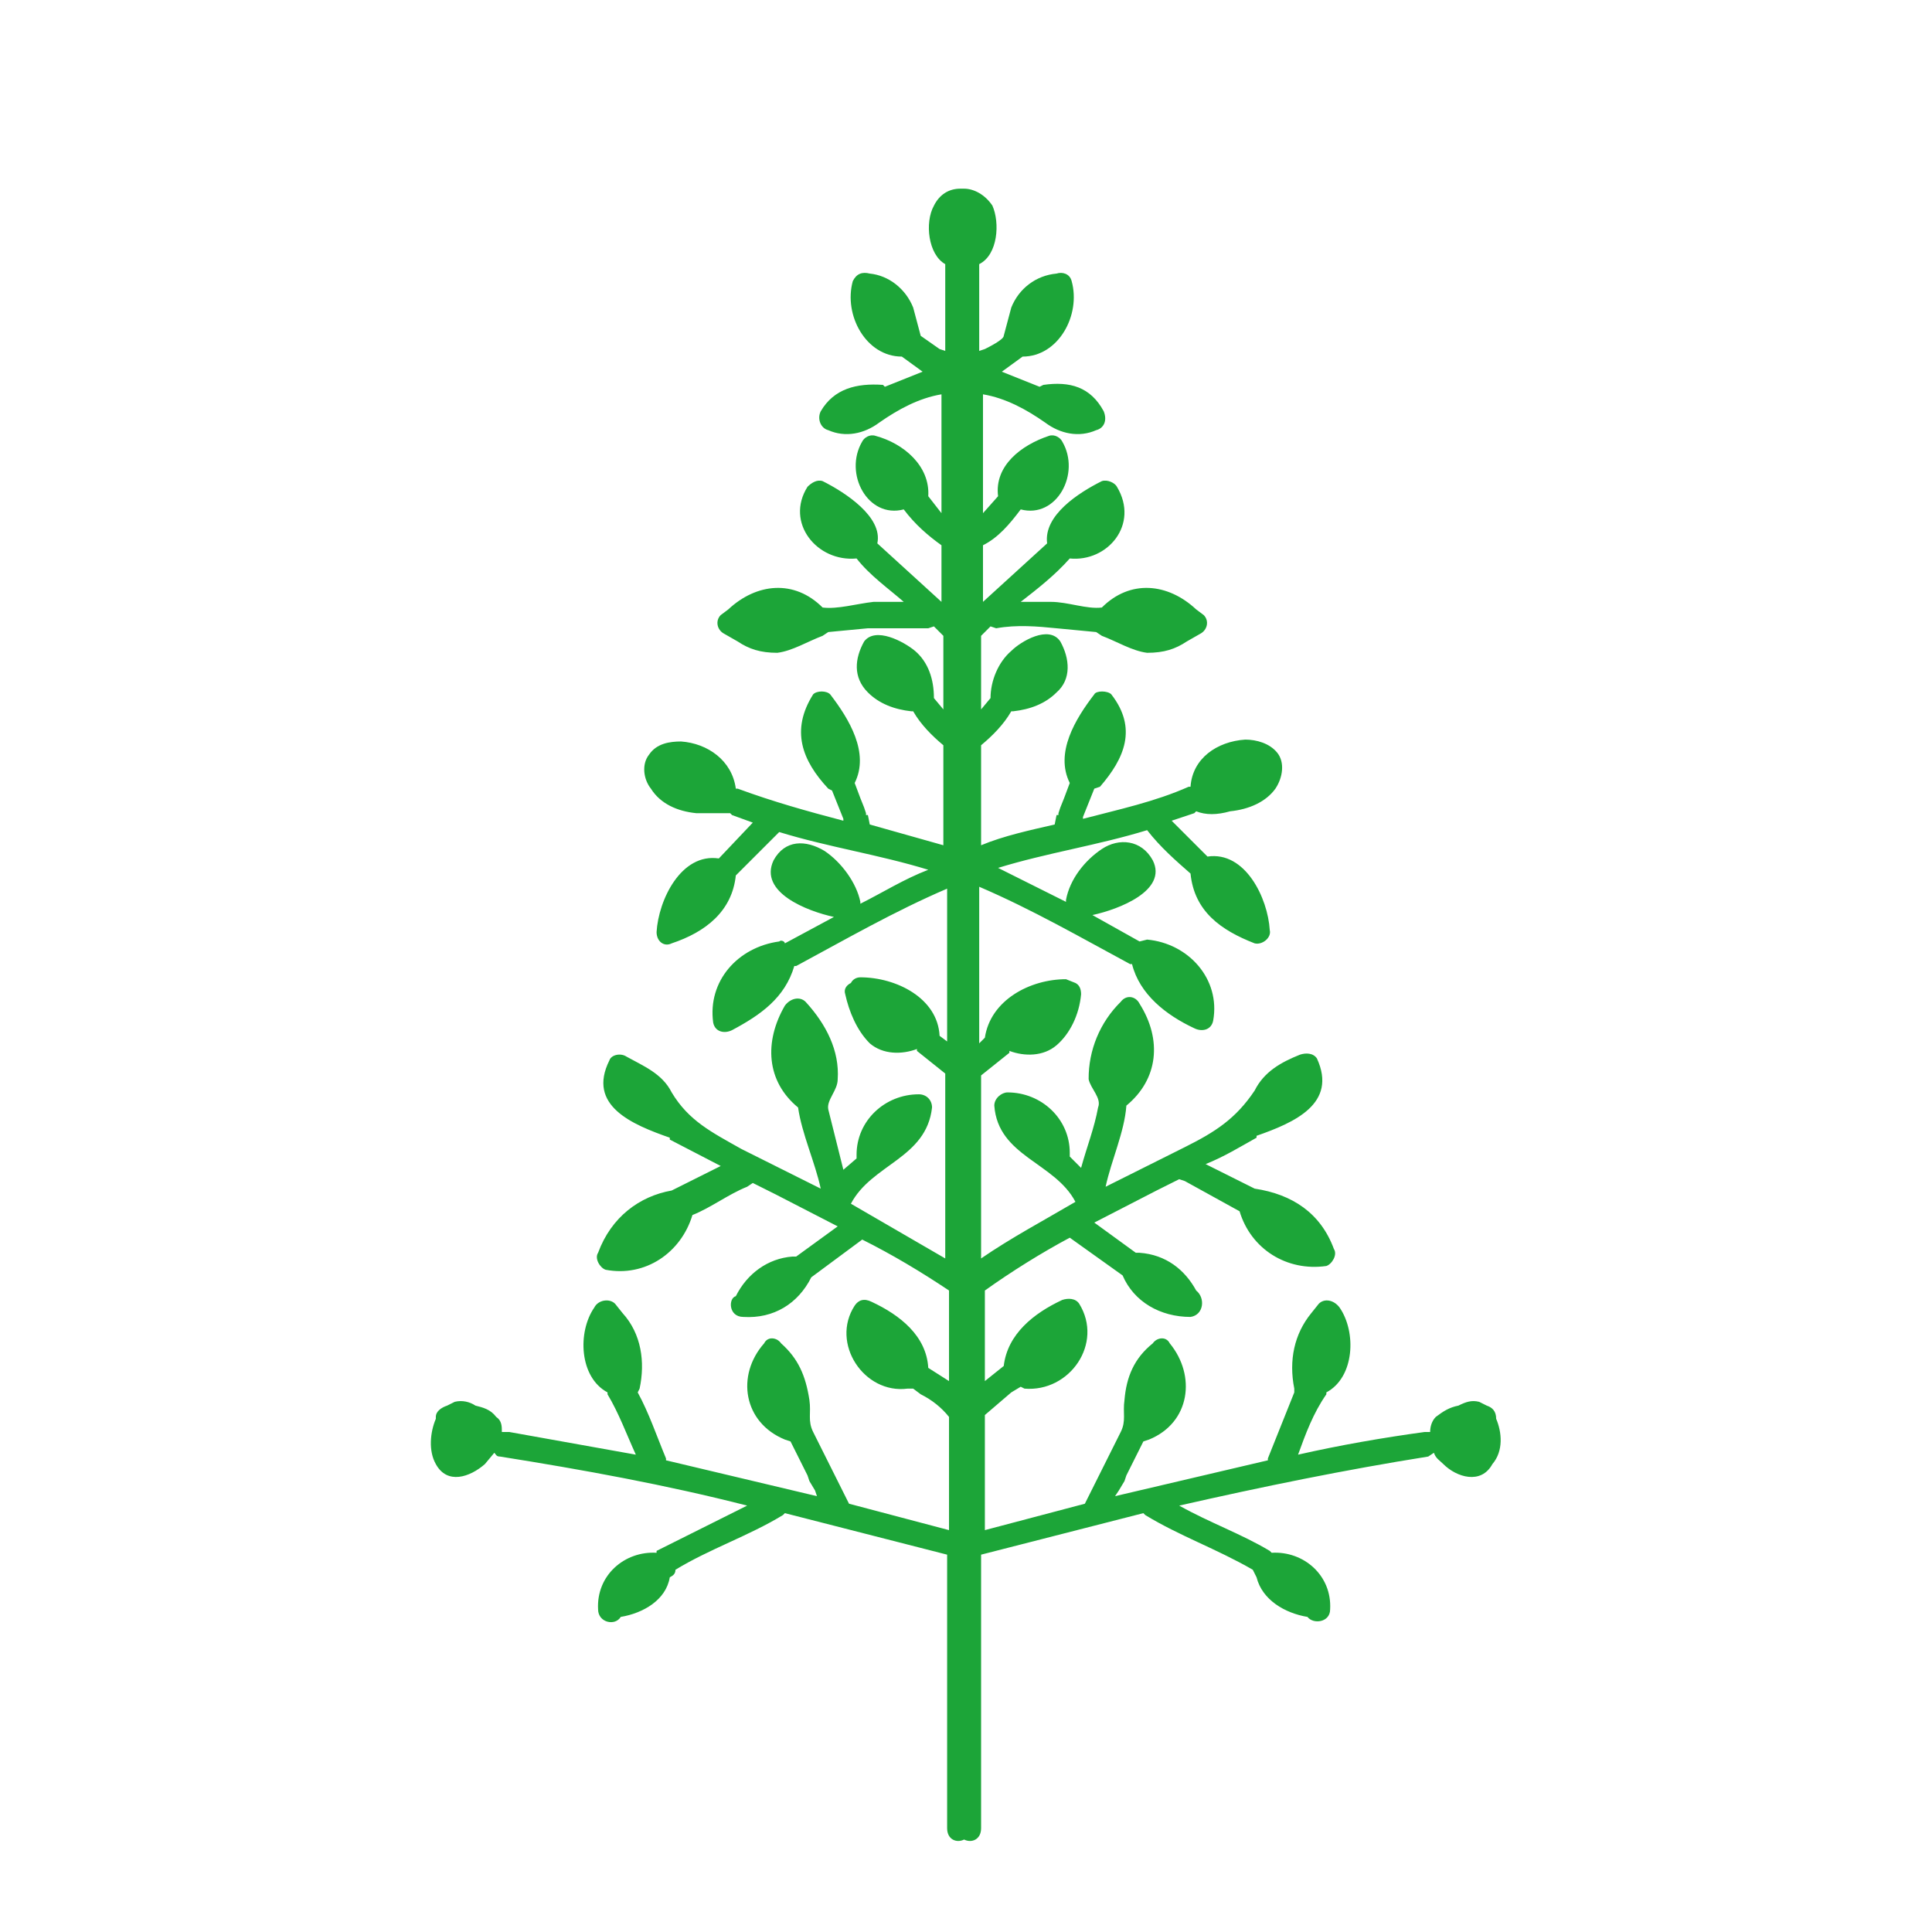
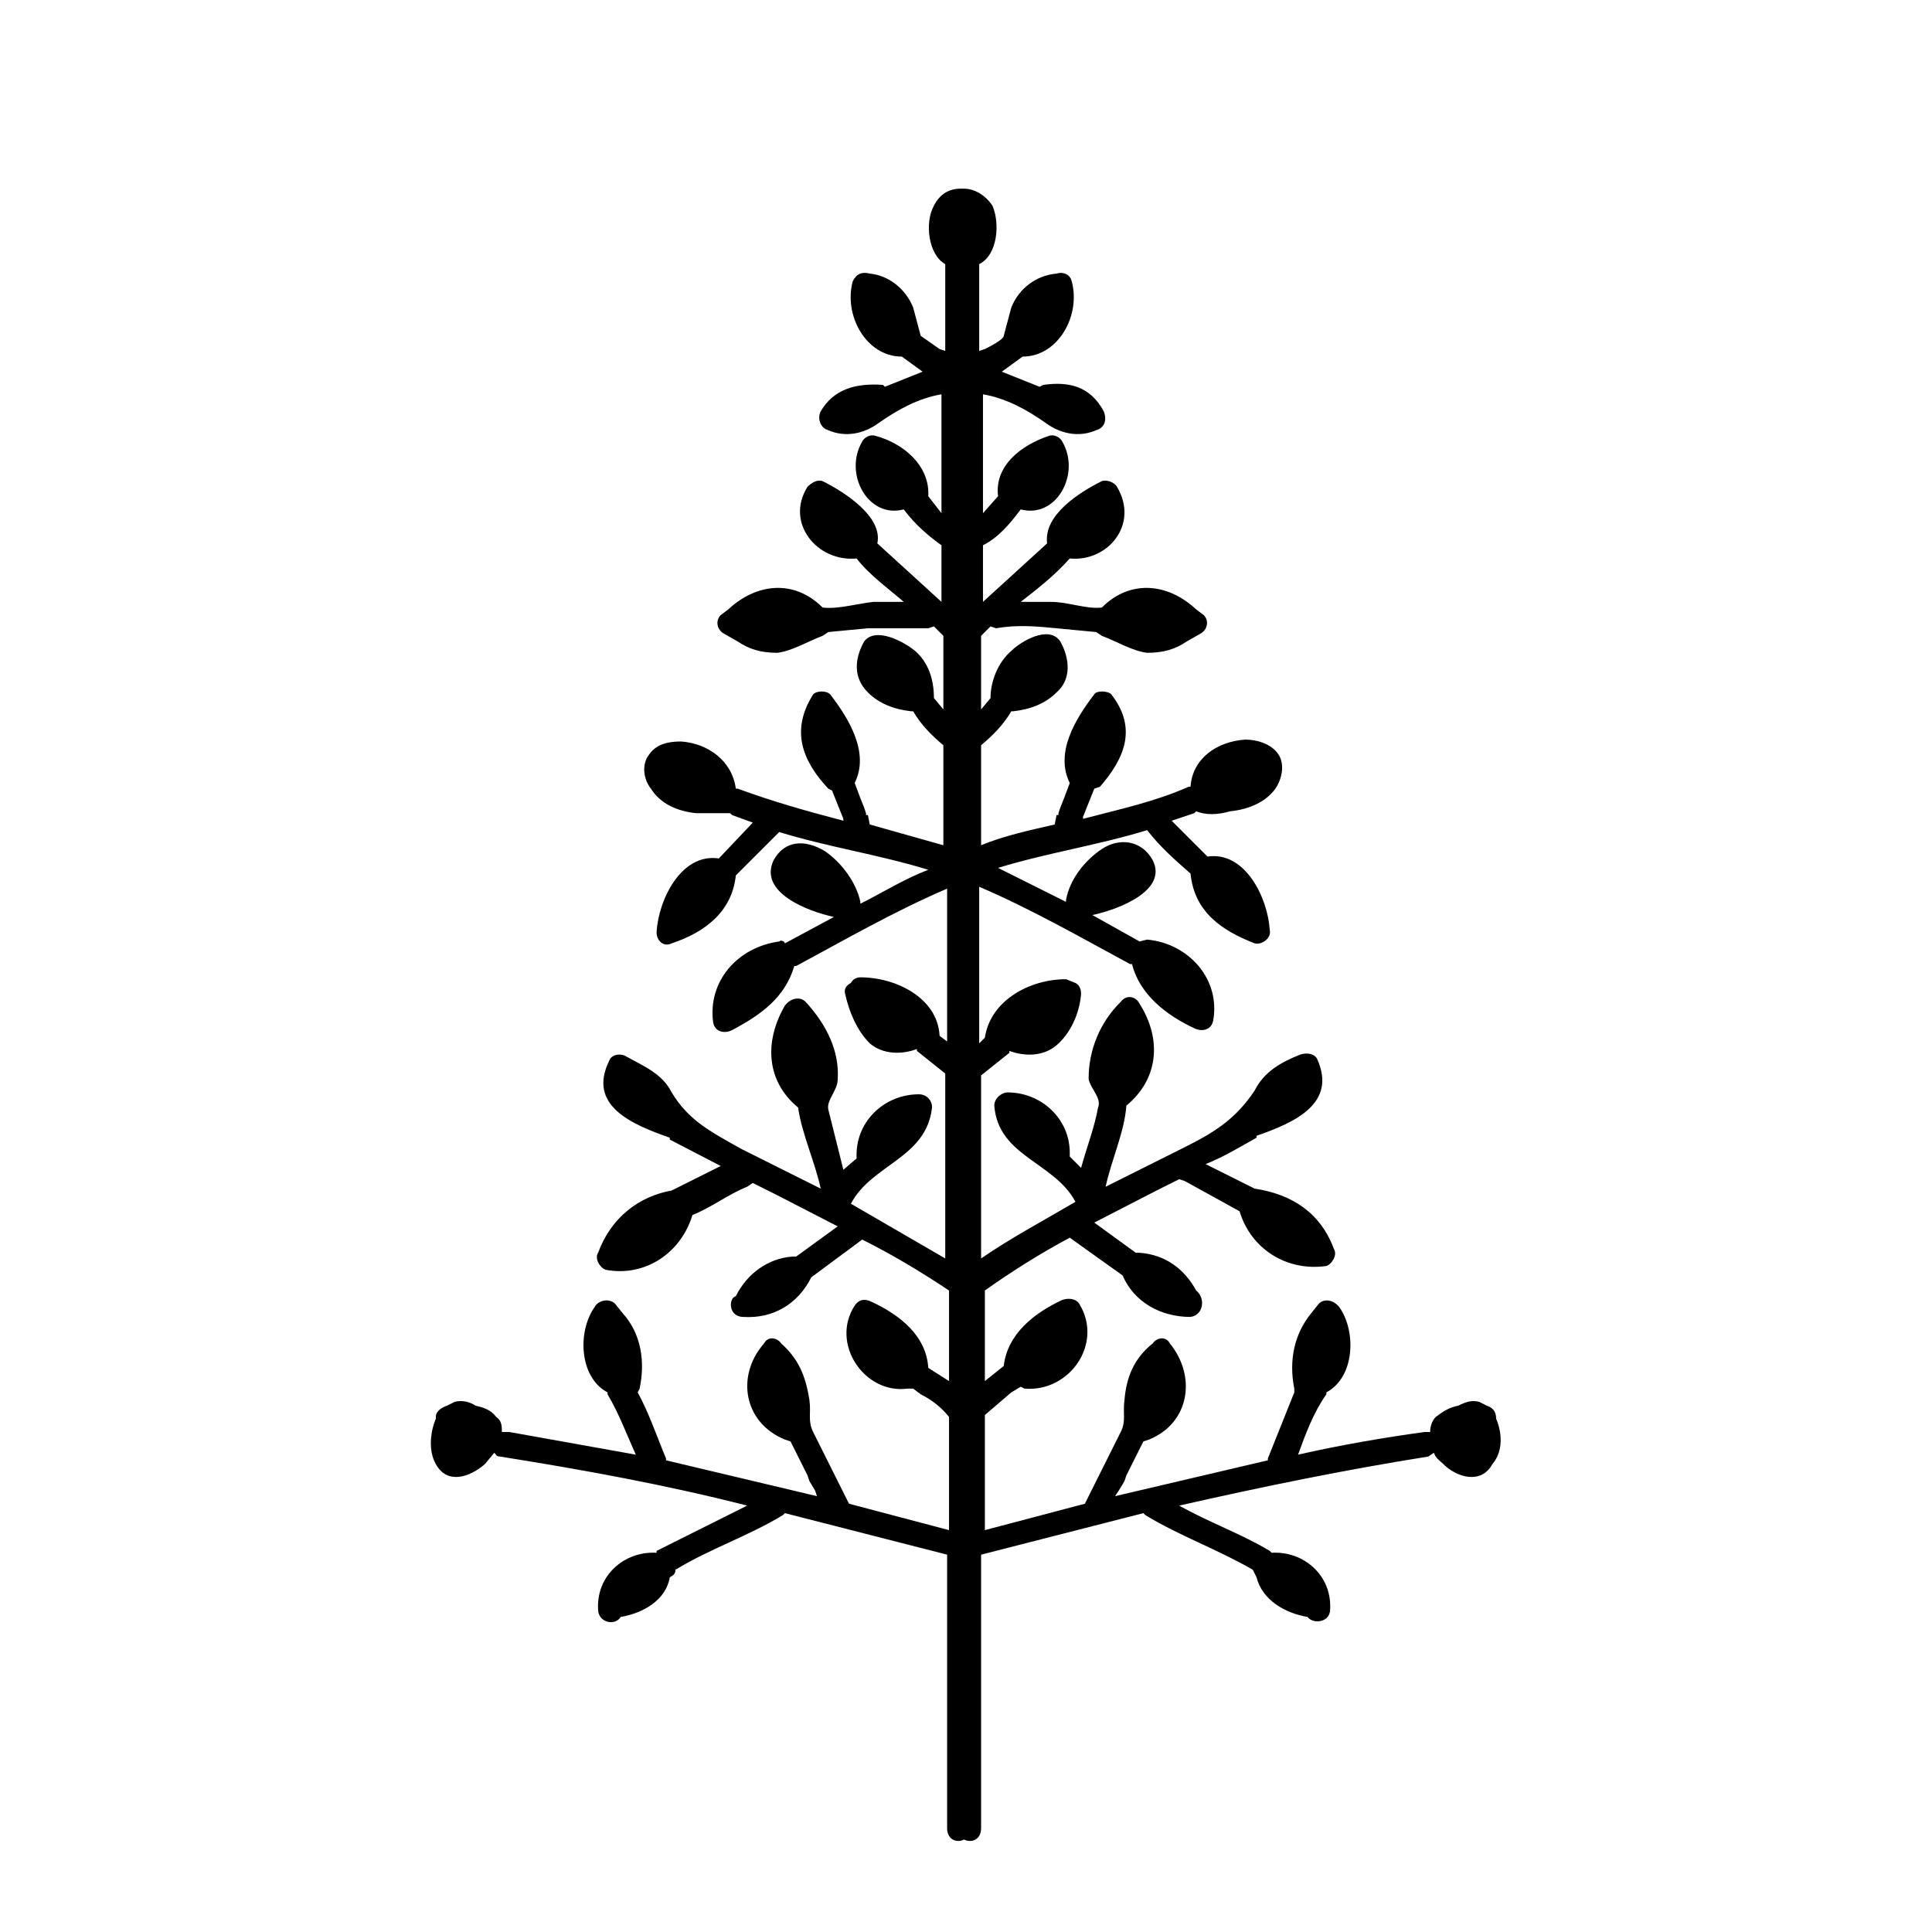
<svg xmlns="http://www.w3.org/2000/svg" viewBox="0 0 1024 1024">
-   <path d="m793 752s0-1 0 0c0-4-2-6-5-7l-4-2c-4-1-7 0-11 2-5 1-8 3-12 6-2 2-3 5-3 8h-3c-22 3-45 7-67 12 4-11 8-22 15-32v-1c15-8 16-32 7-45-3-4-8-5-11-2l-4 5c-9 11-12 25-9 40v2l-14 35v1l-81 19 2-3 3-5 1-3 9-18 3-1c22-9 25-34 11-51-2-4-7-3-9 0-10 8-14 18-15 30-1 7 1 11-2 17l-11 22-8 16-53 14v-61l14-12 5-3 2 1c24 2 42-24 29-45-2-3-6-3-9-2-15 7-29 18-31 35l-10 8v-48c14-10 30-20 45-28l28 20c6 14 20 22 36 22 7-1 8-10 3-14-6-11-16-19-30-20h-2l-22-16 33-17 12-6 3 1 29 16c6 20 25 32 46 29 3-1 6-6 4-9-7-19-22-29-42-32l-26-13c10-4 18-9 27-14v-1c20-7 43-17 32-41-2-3-6-3-9-2-10 4-19 9-24 19-10 15-21 22-37 30l-42 21c3-14 10-29 11-43 17-14 19-35 7-54-2-4-7-5-10-1a57 57 0 0 0 -17 41c1 5 7 10 5 15-2 11-6 21-9 32l-6-6v-2c0-18-15-32-33-32-3 0-7 3-7 7 2 27 32 30 43 51-17 10-34 19-50 30v-97l15-12v-1c8 3 18 3 25-3s12-16 13-27c0-3-1-5-3-6l-5-2c-19 0-40 11-43 31l-3 3v-83c28 12 54 27 80 41h1c4 16 18 27 33 34 4 2 9 1 10-4 4-22-13-41-35-43l-4 1-25-14c14-3 40-13 32-29-6-11-18-12-27-6s-17 16-19 27v1l-36-18c26-8 53-12 79-20 7 9 15 16 23 23 2 20 16 30 34 37 4 1 9-3 8-7-1-17-13-42-33-39l-19-19 12-4 1-1c5 2 11 2 18 0 10-1 19-5 24-12 4-6 5-14 1-19s-11-7-17-7c-15 1-28 10-29 25h-1c-18 8-37 12-56 17v-1l6-15 3-1c13-15 20-31 6-49-2-2-8-2-9 0-10 13-21 31-13 47l-3 8-2 5-1 3v1l2-2-2 2h-1l-1 5c-13 3-27 6-39 11v-53c6-5 12-11 16-18h1c9-1 17-4 23-10 8-7 7-18 2-27-6-9-21 0-26 5-7 6-11 16-11 25l-5 6v-39l5-5 3 1c11-2 22-1 32 0l21 2 3 2c8 3 16 8 24 9 9 0 15-2 21-6l7-4c4-2 5-7 2-10l-4-3c-15-14-35-16-50-1-8 1-18-3-27-3h-16c9-7 18-14 26-23 20 2 37-18 25-38-1-2-5-4-8-3-12 6-31 18-29 33l-34 31v-30c8-4 14-11 20-19 19 5 32-19 22-36-1-2-4-4-7-3-15 5-29 16-27 32l-8 9v-63c12 2 23 8 33 15 8 6 18 8 27 4 4-1 6-5 4-10-7-13-18-16-32-14l-2 1-20-8 11-8c19 0 31-22 26-40-1-4-5-5-8-4-11 1-20 8-24 18l-4 15c0 2-8 6-10 7l-3 1v-46c10-5 11-22 7-31-4-6-10-9-15-9h-2c-6 0-11 3-14 9-5 9-3 26 6 31v46l-3-1-10-7-4-15c-4-10-13-17-23-18-4-1-7 0-9 4-5 18 7 40 26 40l11 8-20 8-1-1c-14-1-26 2-33 14-2 4 0 9 4 10 9 4 19 2 27-4 10-7 21-13 33-15v63l-7-9c1-16-13-28-28-32-3-1-6 1-7 3-10 17 3 41 22 36 6 8 13 14 20 19v30l-34-31c3-14-17-27-29-33-3-1-6 1-8 3-12 19 5 40 26 38 7 9 17 16 25 23h-16c-9 1-19 4-27 3-15-15-35-13-50 1l-4 3c-3 3-2 8 2 10l7 4c6 4 12 6 21 6 8-1 16-6 24-9l3-2 21-2h32l3-1 5 5v39l-5-6c0-10-3-19-10-25-6-5-21-13-27-5-5 9-6 19 2 27 6 6 14 9 23 10h1c4 7 10 13 16 18v53l-39-11-1-5h-1l-2-2 2 2v-1l-1-3-2-5-3-8c8-16-3-34-13-47-2-2-7-2-9 0-12 19-6 35 8 50l2 1 6 15v1c-19-5-37-10-56-17h-1c-2-15-15-24-29-25-6 0-13 1-17 7-4 5-3 13 1 18 5 8 14 12 24 13h18l1 1 11 4-18 19c-20-3-32 22-33 39 0 5 4 8 8 6 18-6 32-17 34-36l23-23c26 8 53 12 79 20-13 5-24 12-36 18v-1c-2-10-10-21-19-27-10-6-21-6-27 5-8 17 18 27 32 30l-26 14c0-1-2-2-3-1-22 3-38 21-35 43 1 5 6 6 10 4 15-8 28-17 33-34h1c26-14 52-29 80-41v81l-4-3c-1-20-23-31-42-31-2 0-4 1-5 3-2 1-4 3-3 6 2 9 6 19 13 26 7 6 17 6 25 3v1l15 12v98l-50-29c11-21 40-24 43-51 0-4-3-7-7-7-18 0-33 14-33 32v2l-7 6-8-32c-1-5 5-10 5-16 1-15-6-29-17-41-3-3-8-2-11 2-11 19-10 40 7 54 2 14 9 29 12 43l-42-21c-16-9-28-15-37-30-5-10-15-14-24-19-3-2-8-1-9 2-12 24 12 34 32 41v1l27 14-26 13c-17 3-32 14-39 33-2 3 1 8 4 9 21 4 40-9 46-29 10-4 19-11 29-15l3-2 12 6 33 17-22 16h-2c-13 1-24 9-30 21-4 1-4 11 4 11 16 1 29-7 36-21l27-20c16 8 31 17 46 27v48l-11-7c-1-17-15-28-30-35-4-2-7-1-9 2-13 20 5 47 28 44h3l4 3c6 3 11 7 15 12v60l-53-14-8-16-11-22c-3-6-1-10-2-17-2-13-6-22-15-30-2-3-7-4-9 0-15 17-11 42 11 51l3 1 9 18 1 3 3 5 1 3-80-19v-1c-5-12-9-24-15-35l1-2c3-14 1-29-9-40l-4-5c-3-3-9-2-11 2-9 13-8 37 7 45v1c6 10 10 21 15 32l-67-12h-4c0-3 0-6-3-8-3-4-7-5-11-6-3-2-7-3-11-2l-4 2c-3 1-6 3-6 6v1c-3 7-4 17 0 24 6 11 18 7 26 0l5-6c1 1 1 2 3 2 44 7 88 15 131 26l-48 24v1c-17-1-32 12-31 30 0 7 9 9 12 4 12-2 24-9 26-21 2-1 3-2 3-4 18-11 39-18 57-29l1-1 86 22v145c0 6 5 8 9 6 4 2 9 0 9-6v-145l86-22 1 1c18 11 38 18 57 29l2 4c3 12 15 19 27 21 3 4 12 3 12-4 1-18-14-31-31-30l-1-1c-15-9-32-15-48-24 44-10 88-19 132-26l3-2c1 3 3 4 5 6 7 7 20 11 26 0 6-7 5-17 2-24" fill="#1ca538" />
+   <path d="m793 752s0-1 0 0c0-4-2-6-5-7l-4-2c-4-1-7 0-11 2-5 1-8 3-12 6-2 2-3 5-3 8h-3c-22 3-45 7-67 12 4-11 8-22 15-32v-1c15-8 16-32 7-45-3-4-8-5-11-2l-4 5c-9 11-12 25-9 40v2l-14 35v1l-81 19 2-3 3-5 1-3 9-18 3-1c22-9 25-34 11-51-2-4-7-3-9 0-10 8-14 18-15 30-1 7 1 11-2 17l-11 22-8 16-53 14v-61l14-12 5-3 2 1c24 2 42-24 29-45-2-3-6-3-9-2-15 7-29 18-31 35l-10 8v-48c14-10 30-20 45-28l28 20c6 14 20 22 36 22 7-1 8-10 3-14-6-11-16-19-30-20h-2l-22-16 33-17 12-6 3 1 29 16c6 20 25 32 46 29 3-1 6-6 4-9-7-19-22-29-42-32l-26-13c10-4 18-9 27-14v-1c20-7 43-17 32-41-2-3-6-3-9-2-10 4-19 9-24 19-10 15-21 22-37 30l-42 21c3-14 10-29 11-43 17-14 19-35 7-54-2-4-7-5-10-1a57 57 0 0 0 -17 41c1 5 7 10 5 15-2 11-6 21-9 32l-6-6v-2c0-18-15-32-33-32-3 0-7 3-7 7 2 27 32 30 43 51-17 10-34 19-50 30v-97l15-12v-1c8 3 18 3 25-3s12-16 13-27c0-3-1-5-3-6l-5-2c-19 0-40 11-43 31l-3 3v-83c28 12 54 27 80 41h1c4 16 18 27 33 34 4 2 9 1 10-4 4-22-13-41-35-43l-4 1-25-14c14-3 40-13 32-29-6-11-18-12-27-6s-17 16-19 27v1l-36-18c26-8 53-12 79-20 7 9 15 16 23 23 2 20 16 30 34 37 4 1 9-3 8-7-1-17-13-42-33-39l-19-19 12-4 1-1c5 2 11 2 18 0 10-1 19-5 24-12 4-6 5-14 1-19s-11-7-17-7c-15 1-28 10-29 25h-1c-18 8-37 12-56 17v-1l6-15 3-1c13-15 20-31 6-49-2-2-8-2-9 0-10 13-21 31-13 47l-3 8-2 5-1 3v1l2-2-2 2h-1l-1 5c-13 3-27 6-39 11v-53c6-5 12-11 16-18h1c9-1 17-4 23-10 8-7 7-18 2-27-6-9-21 0-26 5-7 6-11 16-11 25l-5 6v-39l5-5 3 1c11-2 22-1 32 0l21 2 3 2c8 3 16 8 24 9 9 0 15-2 21-6l7-4c4-2 5-7 2-10l-4-3c-15-14-35-16-50-1-8 1-18-3-27-3h-16c9-7 18-14 26-23 20 2 37-18 25-38-1-2-5-4-8-3-12 6-31 18-29 33l-34 31v-30c8-4 14-11 20-19 19 5 32-19 22-36-1-2-4-4-7-3-15 5-29 16-27 32l-8 9v-63c12 2 23 8 33 15 8 6 18 8 27 4 4-1 6-5 4-10-7-13-18-16-32-14l-2 1-20-8 11-8c19 0 31-22 26-40-1-4-5-5-8-4-11 1-20 8-24 18l-4 15c0 2-8 6-10 7l-3 1v-46c10-5 11-22 7-31-4-6-10-9-15-9h-2c-6 0-11 3-14 9-5 9-3 26 6 31v46l-3-1-10-7-4-15c-4-10-13-17-23-18-4-1-7 0-9 4-5 18 7 40 26 40l11 8-20 8-1-1c-14-1-26 2-33 14-2 4 0 9 4 10 9 4 19 2 27-4 10-7 21-13 33-15v63l-7-9c1-16-13-28-28-32-3-1-6 1-7 3-10 17 3 41 22 36 6 8 13 14 20 19v30l-34-31c3-14-17-27-29-33-3-1-6 1-8 3-12 19 5 40 26 38 7 9 17 16 25 23h-16c-9 1-19 4-27 3-15-15-35-13-50 1l-4 3c-3 3-2 8 2 10l7 4c6 4 12 6 21 6 8-1 16-6 24-9l3-2 21-2h32l3-1 5 5v39l-5-6c0-10-3-19-10-25-6-5-21-13-27-5-5 9-6 19 2 27 6 6 14 9 23 10h1c4 7 10 13 16 18v53l-39-11-1-5h-1l-2-2 2 2v-1l-1-3-2-5-3-8c8-16-3-34-13-47-2-2-7-2-9 0-12 19-6 35 8 50l2 1 6 15v1c-19-5-37-10-56-17h-1c-2-15-15-24-29-25-6 0-13 1-17 7-4 5-3 13 1 18 5 8 14 12 24 13h18l1 1 11 4-18 19c-20-3-32 22-33 39 0 5 4 8 8 6 18-6 32-17 34-36l23-23c26 8 53 12 79 20-13 5-24 12-36 18v-1c-2-10-10-21-19-27-10-6-21-6-27 5-8 17 18 27 32 30l-26 14c0-1-2-2-3-1-22 3-38 21-35 43 1 5 6 6 10 4 15-8 28-17 33-34h1c26-14 52-29 80-41v81l-4-3c-1-20-23-31-42-31-2 0-4 1-5 3-2 1-4 3-3 6 2 9 6 19 13 26 7 6 17 6 25 3v1l15 12v98l-50-29c11-21 40-24 43-51 0-4-3-7-7-7-18 0-33 14-33 32v2l-7 6-8-32c-1-5 5-10 5-16 1-15-6-29-17-41-3-3-8-2-11 2-11 19-10 40 7 54 2 14 9 29 12 43l-42-21c-16-9-28-15-37-30-5-10-15-14-24-19-3-2-8-1-9 2-12 24 12 34 32 41v1l27 14-26 13c-17 3-32 14-39 33-2 3 1 8 4 9 21 4 40-9 46-29 10-4 19-11 29-15l3-2 12 6 33 17-22 16h-2c-13 1-24 9-30 21-4 1-4 11 4 11 16 1 29-7 36-21l27-20c16 8 31 17 46 27v48l-11-7c-1-17-15-28-30-35-4-2-7-1-9 2-13 20 5 47 28 44h3l4 3c6 3 11 7 15 12v60l-53-14-8-16-11-22c-3-6-1-10-2-17-2-13-6-22-15-30-2-3-7-4-9 0-15 17-11 42 11 51l3 1 9 18 1 3 3 5 1 3-80-19v-1c-5-12-9-24-15-35l1-2c3-14 1-29-9-40l-4-5c-3-3-9-2-11 2-9 13-8 37 7 45v1c6 10 10 21 15 32l-67-12h-4c0-3 0-6-3-8-3-4-7-5-11-6-3-2-7-3-11-2l-4 2c-3 1-6 3-6 6v1c-3 7-4 17 0 24 6 11 18 7 26 0l5-6c1 1 1 2 3 2 44 7 88 15 131 26l-48 24v1c-17-1-32 12-31 30 0 7 9 9 12 4 12-2 24-9 26-21 2-1 3-2 3-4 18-11 39-18 57-29l1-1 86 22v145c0 6 5 8 9 6 4 2 9 0 9-6v-145l86-22 1 1c18 11 38 18 57 29l2 4c3 12 15 19 27 21 3 4 12 3 12-4 1-18-14-31-31-30l-1-1c-15-9-32-15-48-24 44-10 88-19 132-26l3-2c1 3 3 4 5 6 7 7 20 11 26 0 6-7 5-17 2-24" fill="currentColor" />
</svg>
